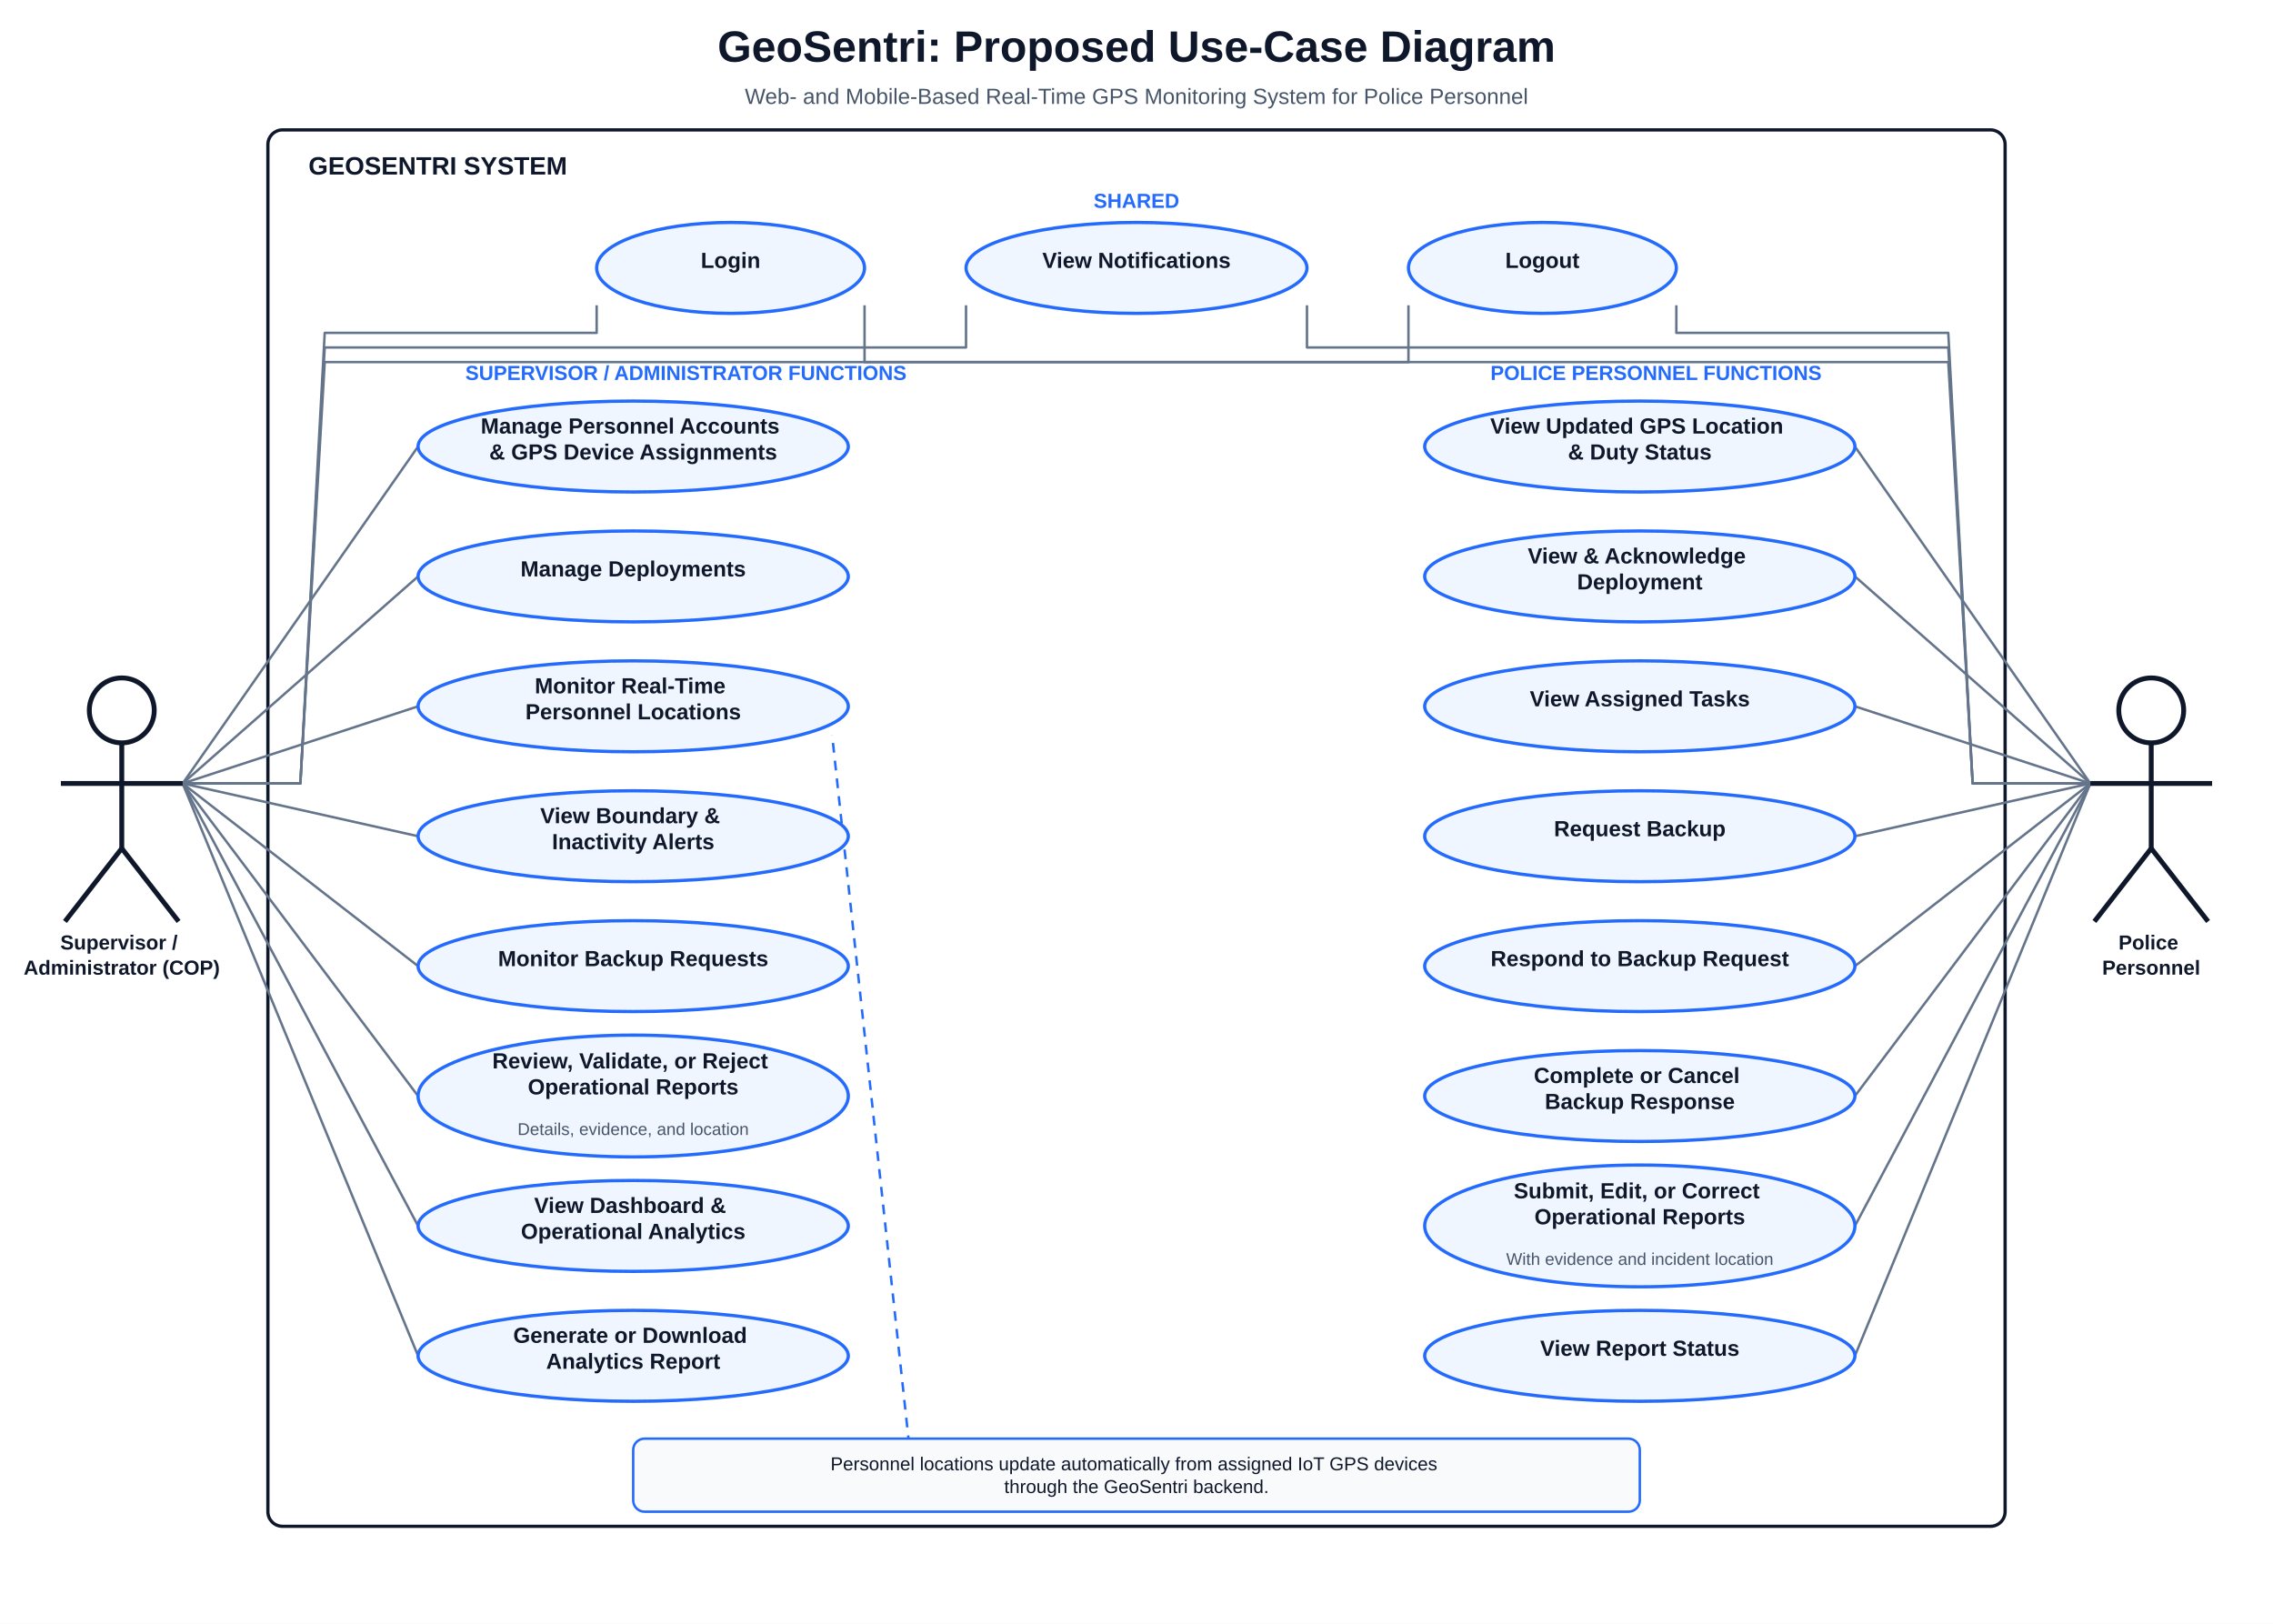
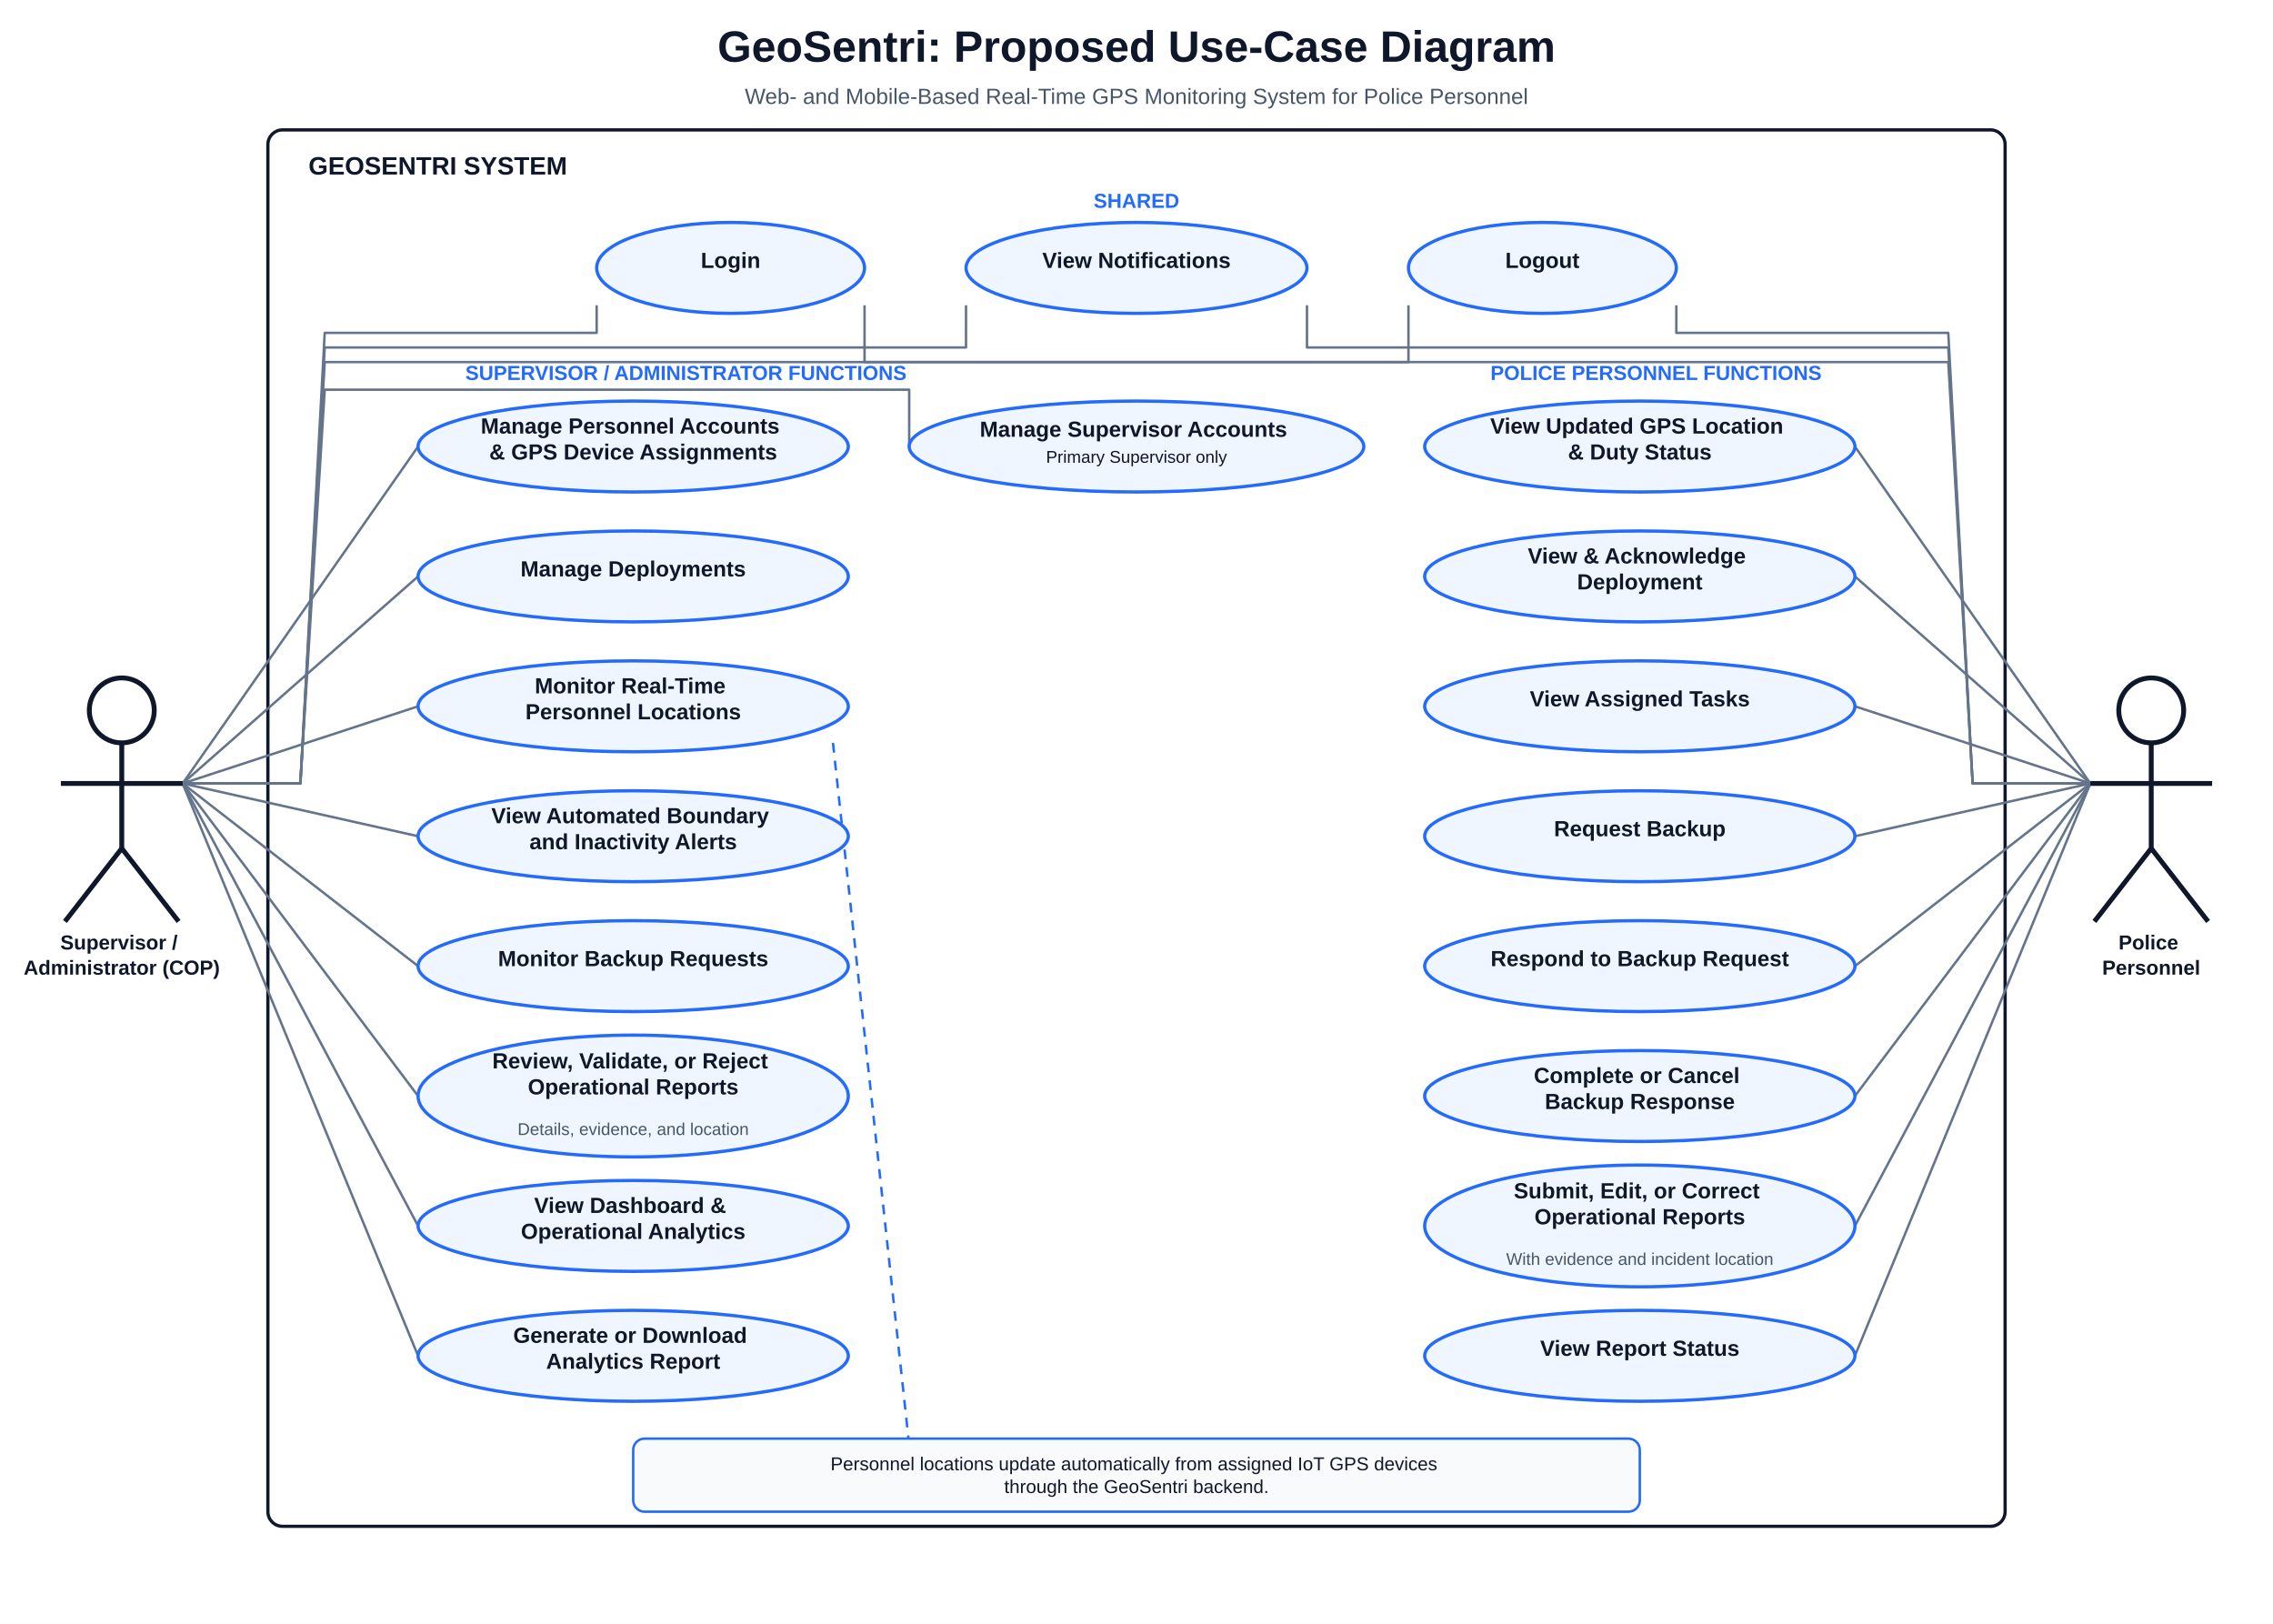
<svg xmlns="http://www.w3.org/2000/svg" width="2800" height="2000" viewBox="0 0 2800 2000">
  <rect width="2800" height="2000" fill="#FFFFFF" />
  <text text-anchor="middle" font-family="Segoe UI, Arial, sans-serif" font-size="54" font-weight="700" fill="#0F172A">
    <tspan x="1400.0" y="76.0">GeoSentri: Proposed Use-Case Diagram</tspan>
  </text>
  <text text-anchor="middle" font-family="Segoe UI, Arial, sans-serif" font-size="27" font-weight="400" fill="#475569">
    <tspan x="1400.0" y="128.0">Web- and Mobile-Based Real-Time GPS Monitoring System for Police Personnel</tspan>
  </text>
  <rect x="330" y="160" width="2140" height="1720" rx="18" fill="none" stroke="#0F172A" stroke-width="4" />
  <rect x="365" y="177" width="555" height="50" fill="#FFFFFF" />
  <text x="380" y="215" font-family="Segoe UI, Arial, sans-serif" font-size="31" font-weight="700" fill="#0F172A">GEOSENTRI SYSTEM</text>
  <polyline points="225,965 515.0,550" fill="none" stroke="#64748B" stroke-width="3" stroke-linejoin="round" />
  <polyline points="225,965 515.0,710" fill="none" stroke="#64748B" stroke-width="3" stroke-linejoin="round" />
  <polyline points="225,965 515.0,870" fill="none" stroke="#64748B" stroke-width="3" stroke-linejoin="round" />
  <polyline points="225,965 515.0,1030" fill="none" stroke="#64748B" stroke-width="3" stroke-linejoin="round" />
  <polyline points="225,965 515.0,1190" fill="none" stroke="#64748B" stroke-width="3" stroke-linejoin="round" />
  <polyline points="225,965 515.0,1350" fill="none" stroke="#64748B" stroke-width="3" stroke-linejoin="round" />
  <polyline points="225,965 515.0,1510" fill="none" stroke="#64748B" stroke-width="3" stroke-linejoin="round" />
  <polyline points="225,965 515.0,1670" fill="none" stroke="#64748B" stroke-width="3" stroke-linejoin="round" />
+   <polyline points="225,965 370,965 400,480 1120,480 1120,550" fill="none" stroke="#64748B" stroke-width="3" stroke-linejoin="round" />
  <polyline points="2575,965 2285.0,550" fill="none" stroke="#64748B" stroke-width="3" stroke-linejoin="round" />
  <polyline points="2575,965 2285.0,710" fill="none" stroke="#64748B" stroke-width="3" stroke-linejoin="round" />
  <polyline points="2575,965 2285.0,870" fill="none" stroke="#64748B" stroke-width="3" stroke-linejoin="round" />
  <polyline points="2575,965 2285.0,1030" fill="none" stroke="#64748B" stroke-width="3" stroke-linejoin="round" />
  <polyline points="2575,965 2285.0,1190" fill="none" stroke="#64748B" stroke-width="3" stroke-linejoin="round" />
  <polyline points="2575,965 2285.0,1350" fill="none" stroke="#64748B" stroke-width="3" stroke-linejoin="round" />
  <polyline points="2575,965 2285.0,1510" fill="none" stroke="#64748B" stroke-width="3" stroke-linejoin="round" />
  <polyline points="2575,965 2285.0,1670" fill="none" stroke="#64748B" stroke-width="3" stroke-linejoin="round" />
  <polyline points="225,965 370,965 400,410 735.0,410 735.0,376.0" fill="none" stroke="#64748B" stroke-width="3" stroke-linejoin="round" />
  <polyline points="2575,965 2430,965 2400,446 1065.0,446 1065.0,376.0" fill="none" stroke="#64748B" stroke-width="3" stroke-linejoin="round" />
  <polyline points="225,965 370,965 400,428 1190.0,428 1190.0,376.0" fill="none" stroke="#64748B" stroke-width="3" stroke-linejoin="round" />
  <polyline points="2575,965 2430,965 2400,428 1610.0,428 1610.0,376.0" fill="none" stroke="#64748B" stroke-width="3" stroke-linejoin="round" />
  <polyline points="225,965 370,965 400,446 1735.0,446 1735.0,376.0" fill="none" stroke="#64748B" stroke-width="3" stroke-linejoin="round" />
  <polyline points="2575,965 2430,965 2400,410 2065.0,410 2065.0,376.0" fill="none" stroke="#64748B" stroke-width="3" stroke-linejoin="round" />
  <polyline points="1120,1780 1025,905" fill="none" stroke="#246BFD" stroke-width="3" stroke-linejoin="round" stroke-dasharray="12 10" />
  <text text-anchor="middle" font-family="Segoe UI, Arial, sans-serif" font-size="25" font-weight="700" fill="#246BFD">
    <tspan x="845" y="468.0">SUPERVISOR / ADMINISTRATOR FUNCTIONS</tspan>
  </text>
  <text text-anchor="middle" font-family="Segoe UI, Arial, sans-serif" font-size="25" font-weight="700" fill="#246BFD">
    <tspan x="2040" y="468.0">POLICE PERSONNEL FUNCTIONS</tspan>
  </text>
  <text text-anchor="middle" font-family="Segoe UI, Arial, sans-serif" font-size="25" font-weight="700" fill="#246BFD">
    <tspan x="1400" y="256.0">SHARED</tspan>
  </text>
  <ellipse cx="780" cy="550" rx="265.0" ry="56.0" fill="#EFF6FF" stroke="#246BFD" stroke-width="4" />
  <text text-anchor="middle" font-family="Segoe UI, Arial, sans-serif" font-size="27" font-weight="600" fill="#0F172A">
    <tspan x="780" y="534.0">Manage Personnel Accounts</tspan>
    <tspan x="780" y="566.0">&amp; GPS Device Assignments</tspan>
  </text>
+   <ellipse cx="1400" cy="550" rx="280.0" ry="56.0" fill="#EFF6FF" stroke="#246BFD" stroke-width="4" />
+   <text text-anchor="middle" font-family="Segoe UI, Arial, sans-serif" font-size="27" font-weight="600" fill="#0F172A">
+     <tspan x="1400" y="538.0">Manage Supervisor Accounts</tspan>
+     <tspan x="1400" y="570.0" font-size="21" font-weight="400">Primary Supervisor only</tspan>
+   </text>
  <ellipse cx="780" cy="710" rx="265.0" ry="56.0" fill="#EFF6FF" stroke="#246BFD" stroke-width="4" />
  <text text-anchor="middle" font-family="Segoe UI, Arial, sans-serif" font-size="27" font-weight="600" fill="#0F172A">
    <tspan x="780" y="710.0">Manage Deployments</tspan>
  </text>
  <ellipse cx="780" cy="870" rx="265.0" ry="56.0" fill="#EFF6FF" stroke="#246BFD" stroke-width="4" />
  <text text-anchor="middle" font-family="Segoe UI, Arial, sans-serif" font-size="27" font-weight="600" fill="#0F172A">
    <tspan x="780" y="854.0">Monitor Real-Time</tspan>
    <tspan x="780" y="886.0">Personnel Locations</tspan>
  </text>
  <ellipse cx="780" cy="1030" rx="265.0" ry="56.0" fill="#EFF6FF" stroke="#246BFD" stroke-width="4" />
  <text text-anchor="middle" font-family="Segoe UI, Arial, sans-serif" font-size="27" font-weight="600" fill="#0F172A">
-     <tspan x="780" y="1014.0">View Boundary &amp;</tspan>
-     <tspan x="780" y="1046.0">Inactivity Alerts</tspan>
+     <tspan x="780" y="1014.0">View Automated Boundary</tspan>
+     <tspan x="780" y="1046.0">and Inactivity Alerts</tspan>
  </text>
  <ellipse cx="780" cy="1190" rx="265.0" ry="56.0" fill="#EFF6FF" stroke="#246BFD" stroke-width="4" />
  <text text-anchor="middle" font-family="Segoe UI, Arial, sans-serif" font-size="27" font-weight="600" fill="#0F172A">
    <tspan x="780" y="1190.0">Monitor Backup Requests</tspan>
  </text>
  <ellipse cx="780" cy="1350" rx="265.0" ry="75.0" fill="#EFF6FF" stroke="#246BFD" stroke-width="4" />
  <text text-anchor="middle" font-family="Segoe UI, Arial, sans-serif" font-size="27" font-weight="600" fill="#0F172A">
    <tspan x="780" y="1316.0">Review, Validate, or Reject</tspan>
    <tspan x="780" y="1348.0">Operational Reports</tspan>
  </text>
  <text text-anchor="middle" font-family="Segoe UI, Arial, sans-serif" font-size="21" font-weight="400" fill="#475569">
    <tspan x="780" y="1398.0">Details, evidence, and location</tspan>
  </text>
  <ellipse cx="780" cy="1510" rx="265.0" ry="56.0" fill="#EFF6FF" stroke="#246BFD" stroke-width="4" />
  <text text-anchor="middle" font-family="Segoe UI, Arial, sans-serif" font-size="27" font-weight="600" fill="#0F172A">
    <tspan x="780" y="1494.0">View Dashboard &amp;</tspan>
    <tspan x="780" y="1526.0">Operational Analytics</tspan>
  </text>
  <ellipse cx="780" cy="1670" rx="265.0" ry="56.0" fill="#EFF6FF" stroke="#246BFD" stroke-width="4" />
  <text text-anchor="middle" font-family="Segoe UI, Arial, sans-serif" font-size="27" font-weight="600" fill="#0F172A">
    <tspan x="780" y="1654.0">Generate or Download</tspan>
    <tspan x="780" y="1686.0">Analytics Report</tspan>
  </text>
  <ellipse cx="2020" cy="550" rx="265.0" ry="56.0" fill="#EFF6FF" stroke="#246BFD" stroke-width="4" />
  <text text-anchor="middle" font-family="Segoe UI, Arial, sans-serif" font-size="27" font-weight="600" fill="#0F172A">
    <tspan x="2020" y="534.0">View Updated GPS Location</tspan>
    <tspan x="2020" y="566.0">&amp; Duty Status</tspan>
  </text>
  <ellipse cx="2020" cy="710" rx="265.0" ry="56.0" fill="#EFF6FF" stroke="#246BFD" stroke-width="4" />
  <text text-anchor="middle" font-family="Segoe UI, Arial, sans-serif" font-size="27" font-weight="600" fill="#0F172A">
    <tspan x="2020" y="694.0">View &amp; Acknowledge</tspan>
    <tspan x="2020" y="726.0">Deployment</tspan>
  </text>
  <ellipse cx="2020" cy="870" rx="265.0" ry="56.0" fill="#EFF6FF" stroke="#246BFD" stroke-width="4" />
  <text text-anchor="middle" font-family="Segoe UI, Arial, sans-serif" font-size="27" font-weight="600" fill="#0F172A">
    <tspan x="2020" y="870.0">View Assigned Tasks</tspan>
  </text>
  <ellipse cx="2020" cy="1030" rx="265.0" ry="56.0" fill="#EFF6FF" stroke="#246BFD" stroke-width="4" />
  <text text-anchor="middle" font-family="Segoe UI, Arial, sans-serif" font-size="27" font-weight="600" fill="#0F172A">
    <tspan x="2020" y="1030.0">Request Backup</tspan>
  </text>
  <ellipse cx="2020" cy="1190" rx="265.0" ry="56.0" fill="#EFF6FF" stroke="#246BFD" stroke-width="4" />
  <text text-anchor="middle" font-family="Segoe UI, Arial, sans-serif" font-size="27" font-weight="600" fill="#0F172A">
    <tspan x="2020" y="1190.0">Respond to Backup Request</tspan>
  </text>
  <ellipse cx="2020" cy="1350" rx="265.0" ry="56.0" fill="#EFF6FF" stroke="#246BFD" stroke-width="4" />
  <text text-anchor="middle" font-family="Segoe UI, Arial, sans-serif" font-size="27" font-weight="600" fill="#0F172A">
    <tspan x="2020" y="1334.0">Complete or Cancel</tspan>
    <tspan x="2020" y="1366.0">Backup Response</tspan>
  </text>
  <ellipse cx="2020" cy="1510" rx="265.0" ry="75.0" fill="#EFF6FF" stroke="#246BFD" stroke-width="4" />
  <text text-anchor="middle" font-family="Segoe UI, Arial, sans-serif" font-size="27" font-weight="600" fill="#0F172A">
    <tspan x="2020" y="1476.0">Submit, Edit, or Correct</tspan>
    <tspan x="2020" y="1508.0">Operational Reports</tspan>
  </text>
  <text text-anchor="middle" font-family="Segoe UI, Arial, sans-serif" font-size="21" font-weight="400" fill="#475569">
    <tspan x="2020" y="1558.0">With evidence and incident location</tspan>
  </text>
  <ellipse cx="2020" cy="1670" rx="265.0" ry="56.0" fill="#EFF6FF" stroke="#246BFD" stroke-width="4" />
  <text text-anchor="middle" font-family="Segoe UI, Arial, sans-serif" font-size="27" font-weight="600" fill="#0F172A">
    <tspan x="2020" y="1670.0">View Report Status</tspan>
  </text>
  <ellipse cx="900" cy="330" rx="165.0" ry="56.0" fill="#EFF6FF" stroke="#246BFD" stroke-width="4" />
  <text text-anchor="middle" font-family="Segoe UI, Arial, sans-serif" font-size="27" font-weight="600" fill="#0F172A">
    <tspan x="900" y="330.0">Login</tspan>
  </text>
  <ellipse cx="1400" cy="330" rx="210.0" ry="56.0" fill="#EFF6FF" stroke="#246BFD" stroke-width="4" />
  <text text-anchor="middle" font-family="Segoe UI, Arial, sans-serif" font-size="27" font-weight="600" fill="#0F172A">
    <tspan x="1400" y="330.0">View Notifications</tspan>
  </text>
  <ellipse cx="1900" cy="330" rx="165.0" ry="56.0" fill="#EFF6FF" stroke="#246BFD" stroke-width="4" />
  <text text-anchor="middle" font-family="Segoe UI, Arial, sans-serif" font-size="27" font-weight="600" fill="#0F172A">
    <tspan x="1900" y="330.0">Logout</tspan>
  </text>
  <rect x="780" y="1772" width="1240" height="90" rx="14" fill="#F8FAFC" stroke="#246BFD" stroke-width="3" />
  <text text-anchor="middle" font-family="Segoe UI, Arial, sans-serif" font-size="23" font-weight="400" fill="#0F172A">
    <tspan x="1400" y="1811.0">Personnel locations update automatically from assigned IoT GPS devices</tspan>
    <tspan x="1400" y="1839.0">through the GeoSentri backend.</tspan>
  </text>
  <circle cx="150" cy="875" r="40" fill="none" stroke="#0F172A" stroke-width="6" />
  <line x1="150" y1="915" x2="150" y2="1045" stroke="#0F172A" stroke-width="6" />
  <line x1="75" y1="965" x2="225" y2="965" stroke="#0F172A" stroke-width="6" />
  <line x1="150" y1="1045" x2="80" y2="1135" stroke="#0F172A" stroke-width="6" />
  <line x1="150" y1="1045" x2="220" y2="1135" stroke="#0F172A" stroke-width="6" />
  <text text-anchor="middle" font-family="Segoe UI, Arial, sans-serif" font-size="25" font-weight="700" fill="#0F172A">
    <tspan x="150" y="1169.5">Supervisor /</tspan>
    <tspan x="150" y="1200.5">Administrator (COP)</tspan>
  </text>
  <circle cx="2650" cy="875" r="40" fill="none" stroke="#0F172A" stroke-width="6" />
  <line x1="2650" y1="915" x2="2650" y2="1045" stroke="#0F172A" stroke-width="6" />
  <line x1="2575" y1="965" x2="2725" y2="965" stroke="#0F172A" stroke-width="6" />
  <line x1="2650" y1="1045" x2="2580" y2="1135" stroke="#0F172A" stroke-width="6" />
  <line x1="2650" y1="1045" x2="2720" y2="1135" stroke="#0F172A" stroke-width="6" />
  <text text-anchor="middle" font-family="Segoe UI, Arial, sans-serif" font-size="25" font-weight="700" fill="#0F172A">
    <tspan x="2650" y="1169.5">Police</tspan>
    <tspan x="2650" y="1200.5">Personnel</tspan>
  </text>
</svg>
